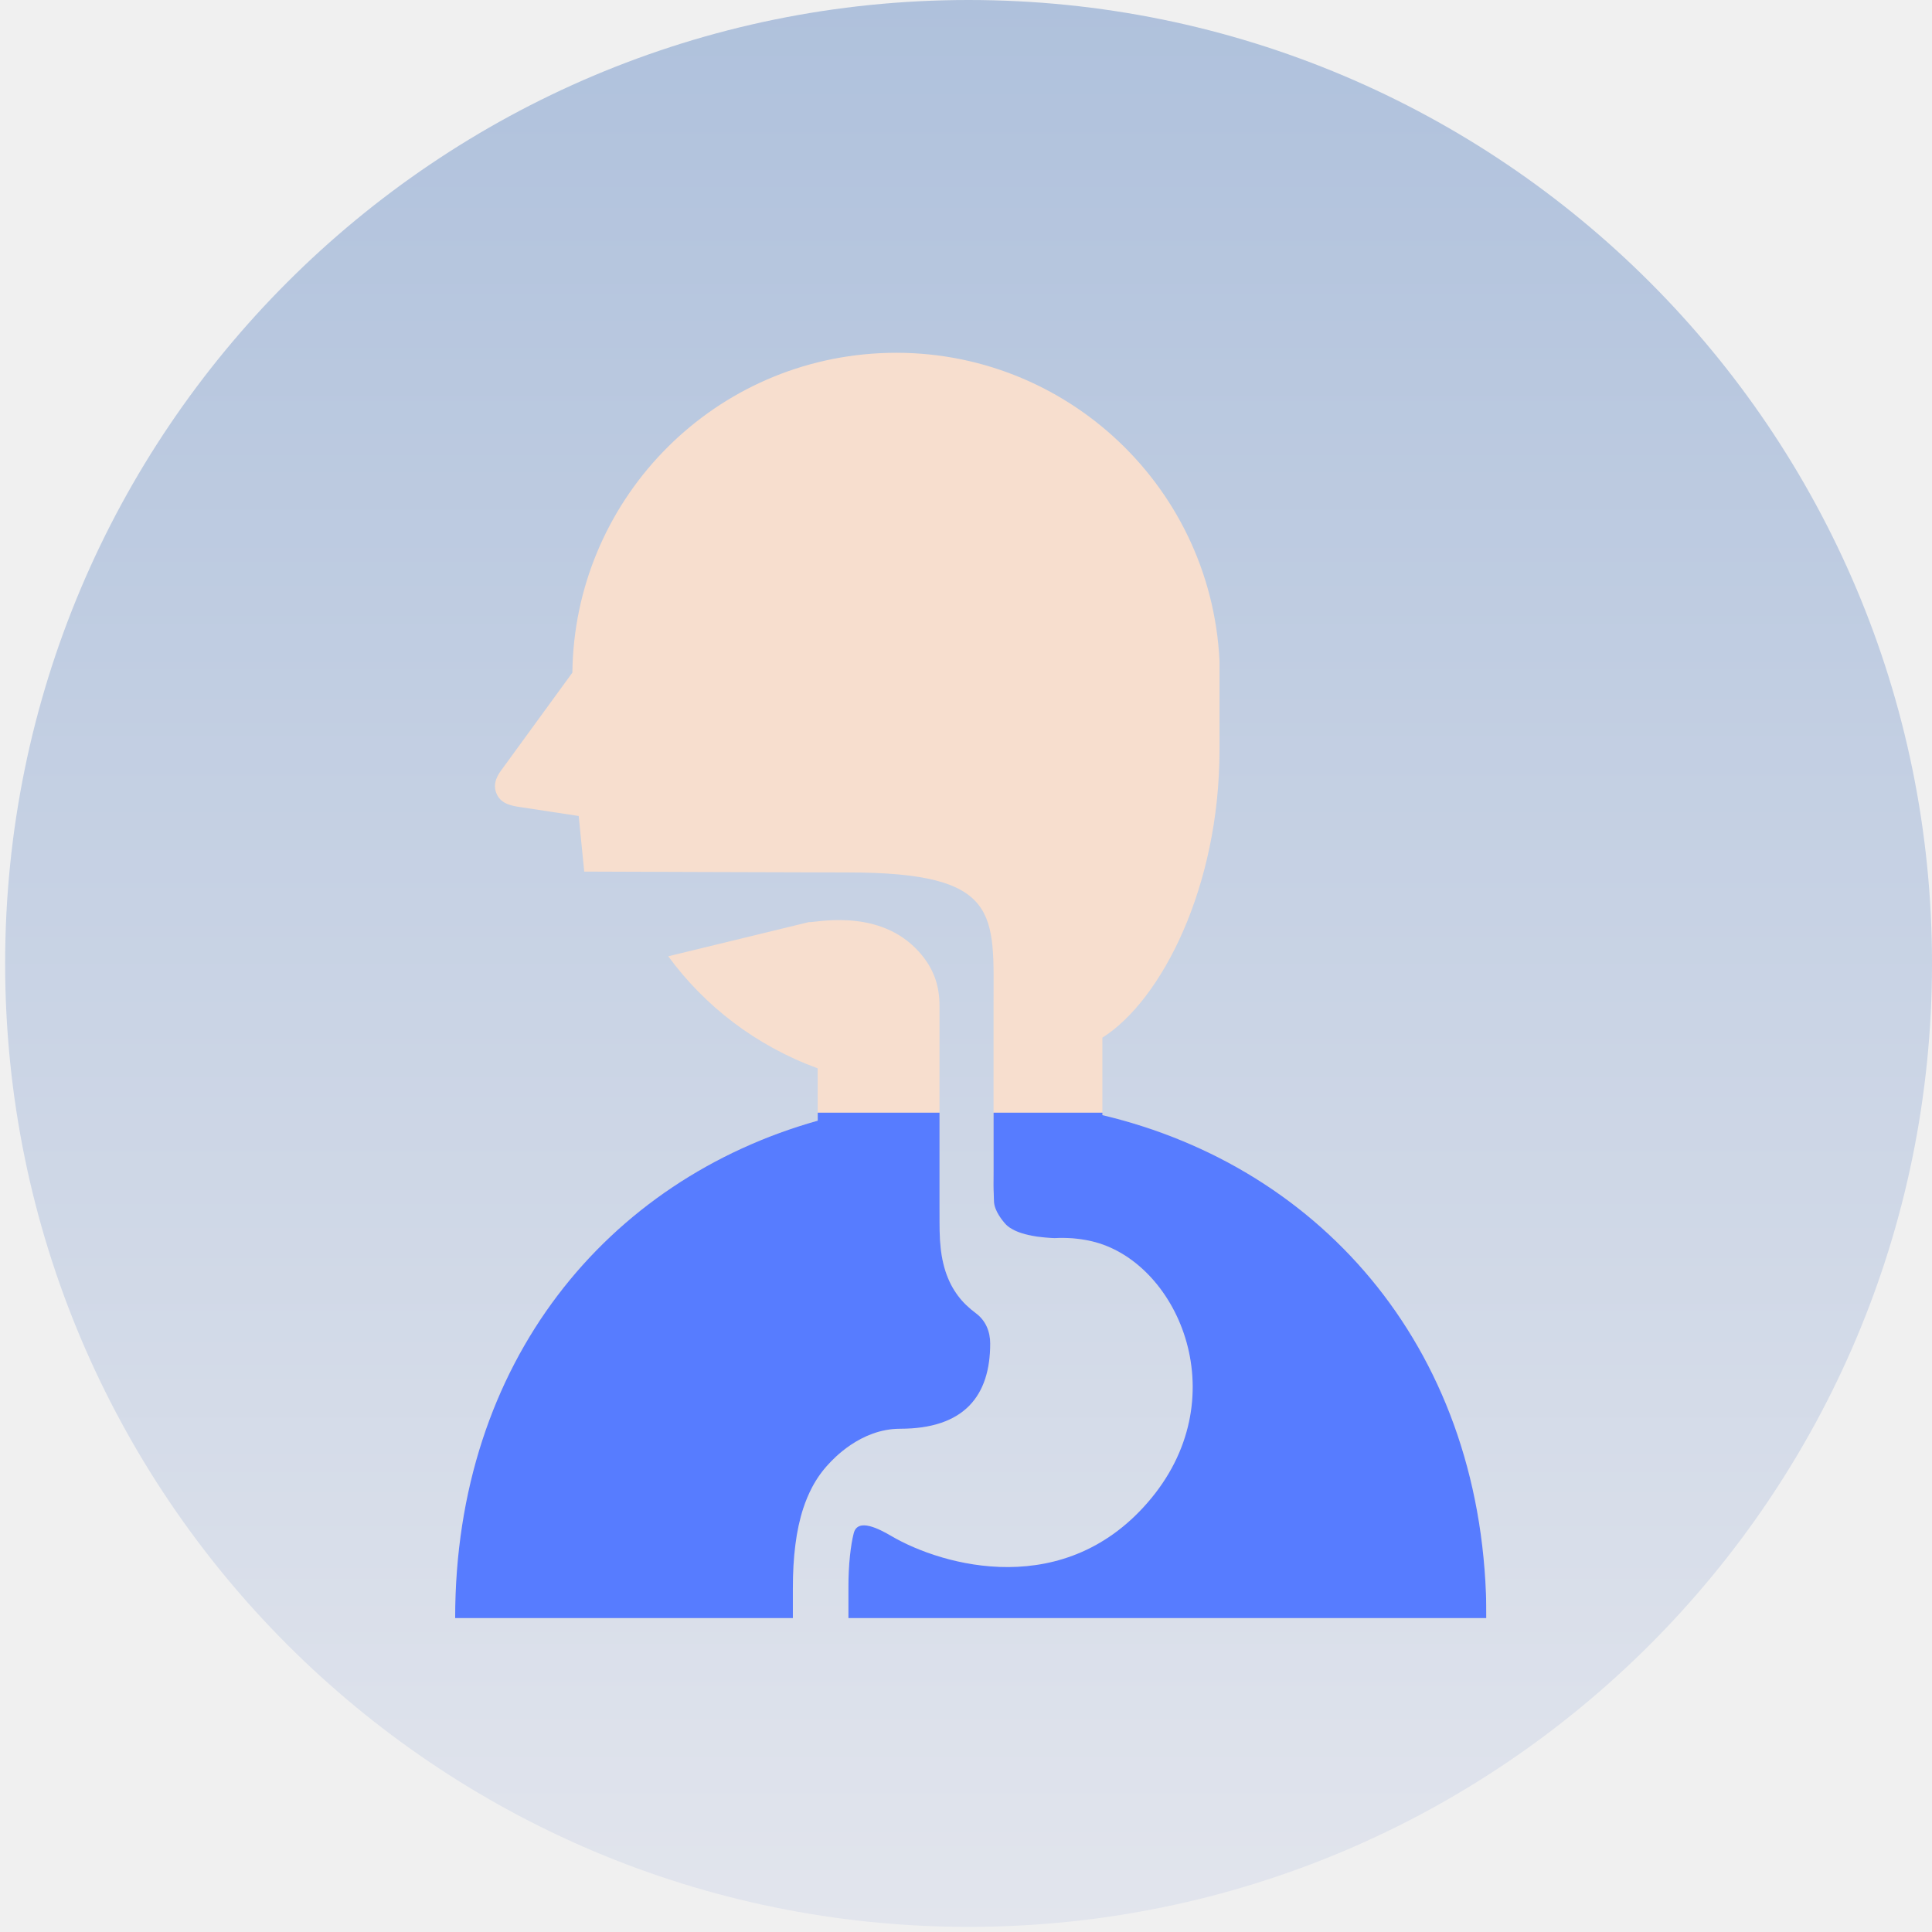
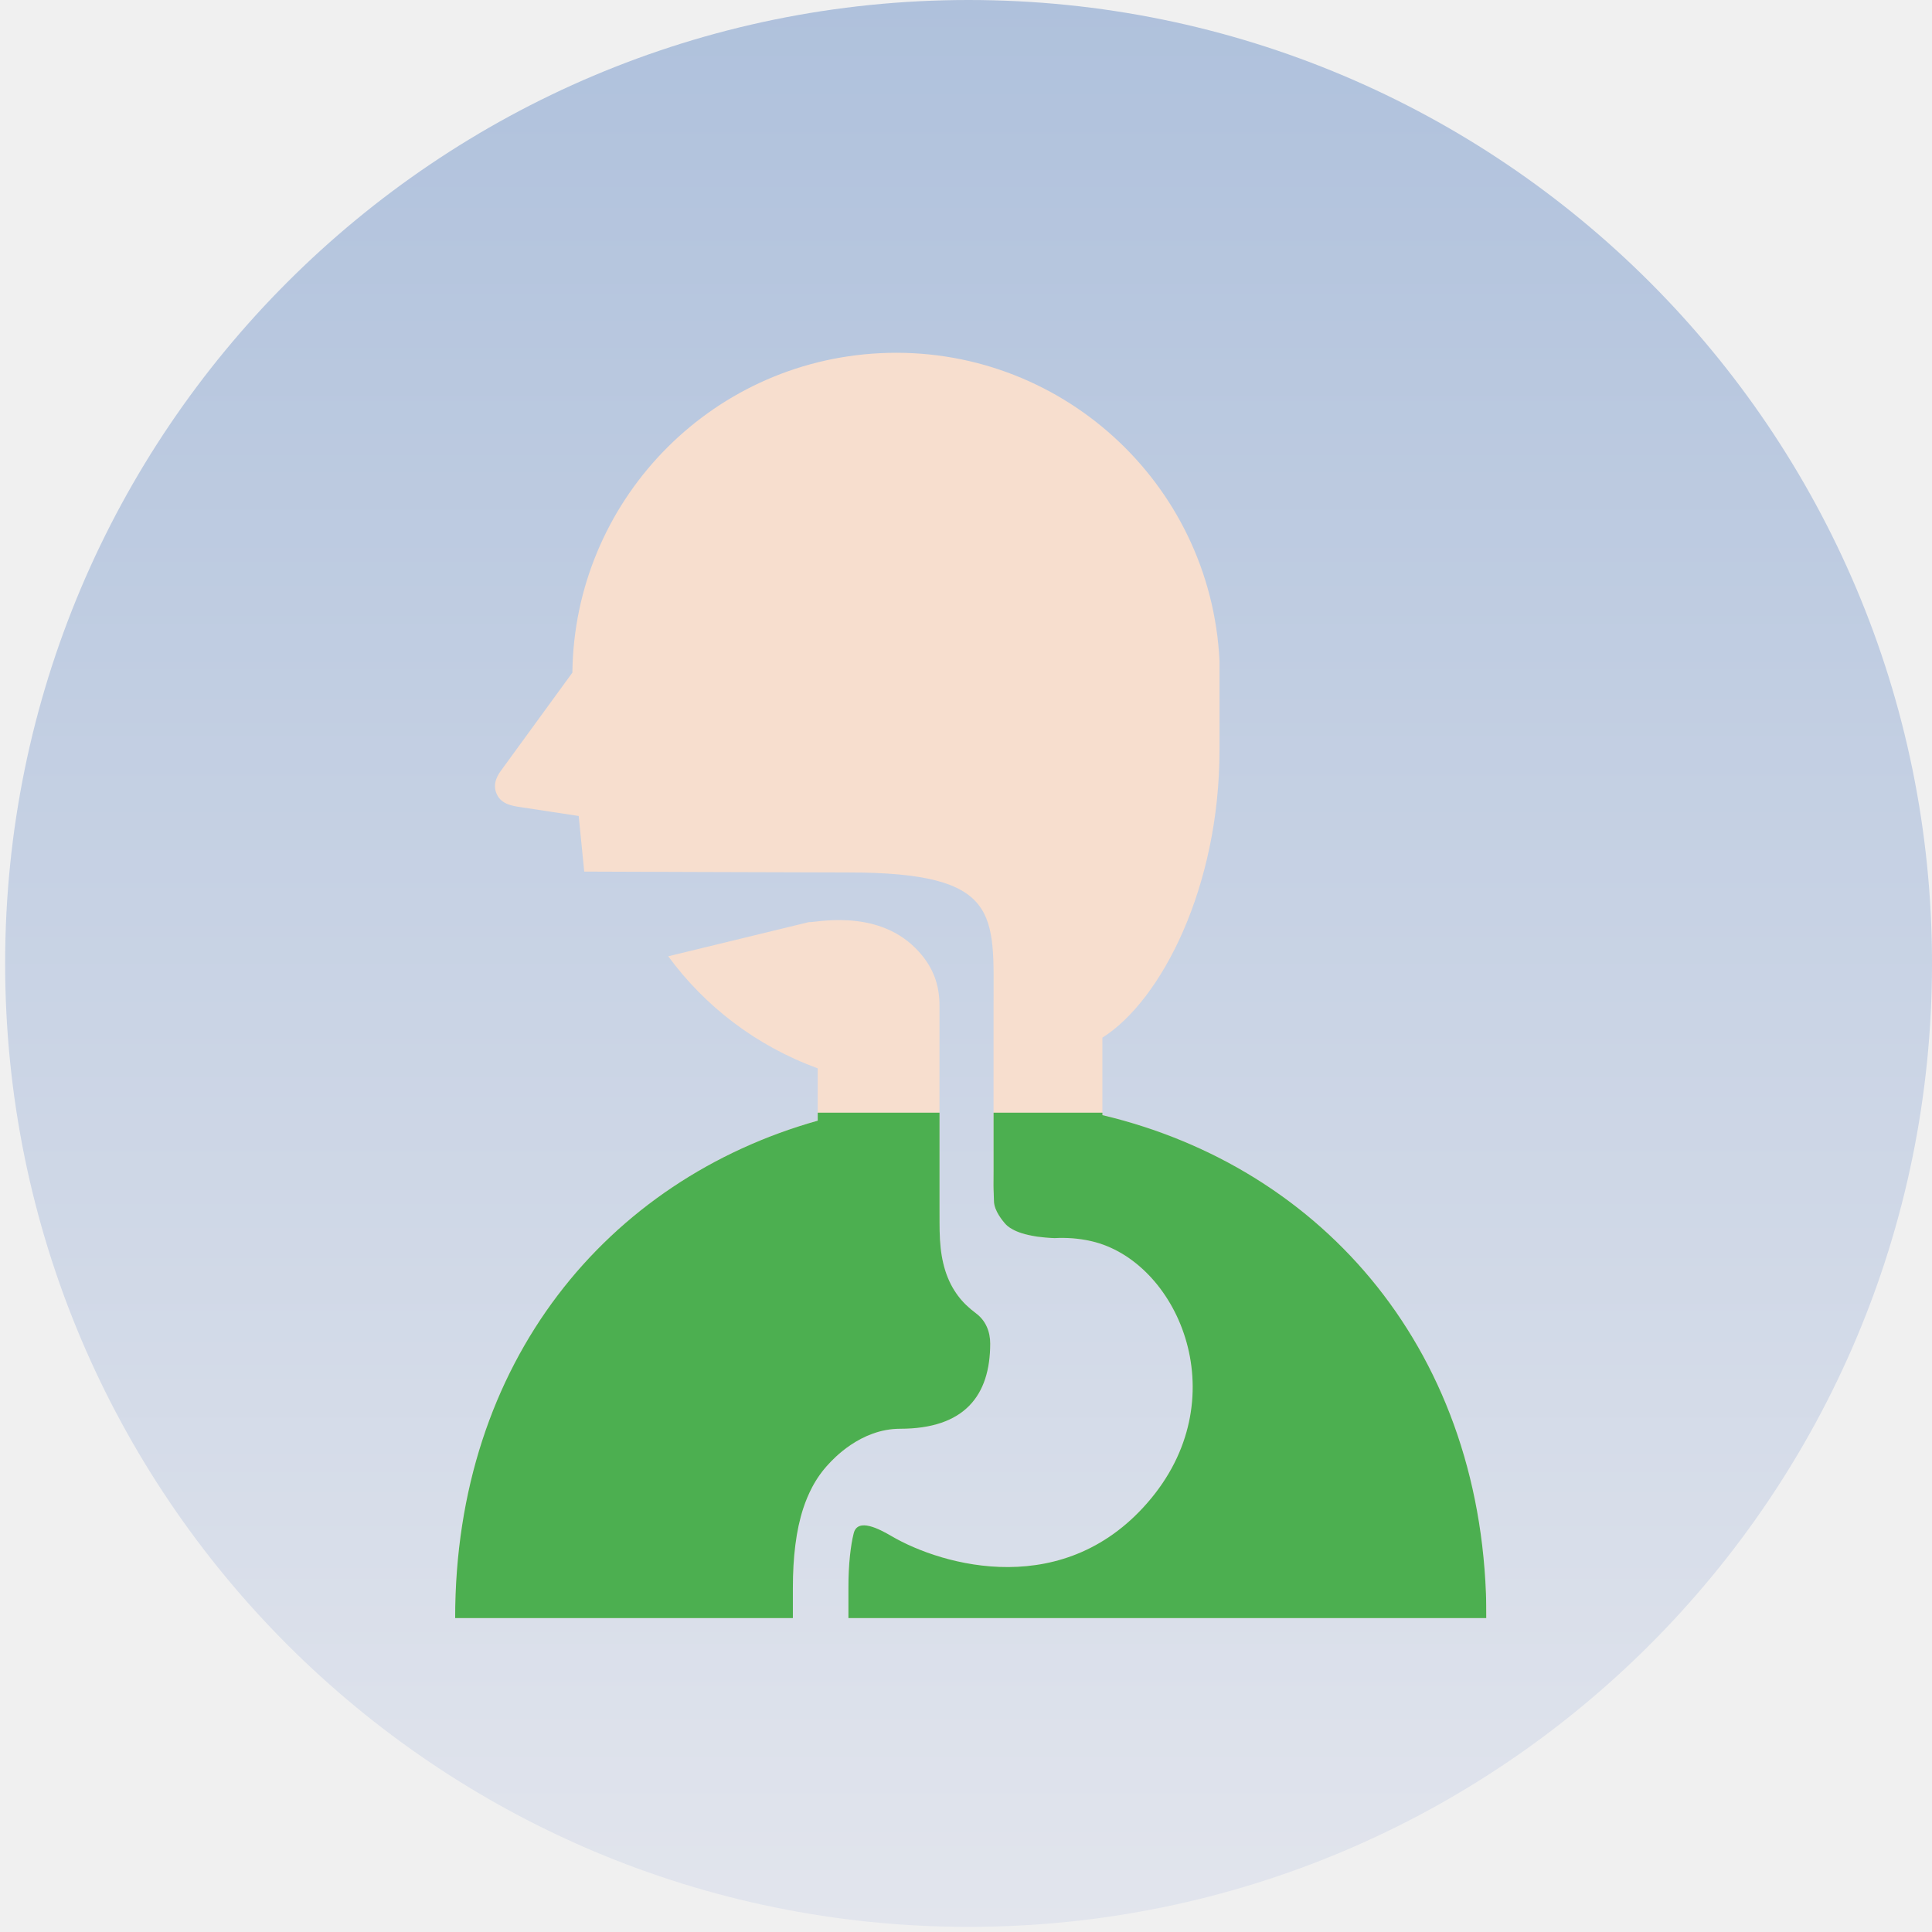
<svg xmlns="http://www.w3.org/2000/svg" width="126" height="126" viewBox="0 0 126 126" fill="none">
  <circle cx="63.168" cy="62.833" r="62.833" fill="url(#paint0_linear_4741_2378)" />
  <path d="M64.577 87.625C64.577 86.856 64.295 86.131 63.646 85.648C63.192 85.31 62.794 84.935 62.482 84.514C62.301 84.273 62.147 84.023 62.016 83.772C61.868 83.48 61.749 83.187 61.656 82.898C61.55 82.565 61.475 82.238 61.419 81.918C61.356 81.553 61.324 81.201 61.301 80.856C61.278 80.465 61.273 80.093 61.273 79.735C61.273 79.405 61.271 79.085 61.271 78.793V78.581V77.108V76.524C61.271 76.524 61.271 68.415 61.271 65.59C61.271 64.252 60.886 63.016 59.702 61.832C57.06 59.191 53.003 60.213 52.762 60.135L43.58 62.366C45.957 65.605 49.281 68.193 53.328 69.674V73.087C39.629 76.939 29.682 88.795 29.682 105.527H42.688H51.707V103.575C51.707 102.55 51.76 101.613 51.87 100.752C51.979 99.888 52.147 99.098 52.384 98.372C52.543 97.889 52.734 97.433 52.958 97.005C53.258 96.433 53.626 95.917 54.054 95.464C54.301 95.204 56.099 93.18 58.703 93.18C62.888 93.18 64.577 91.029 64.577 87.625Z" fill="#F7DECE" />
  <path d="M71.895 72.726V67.674C75.76 65.229 79.533 57.826 79.533 48.914V43.096C78.964 31.447 69.057 22.464 57.407 23.033C46.194 23.582 37.453 32.787 37.329 43.867L32.691 50.233C32.313 50.734 32.132 51.283 32.431 51.86C32.741 52.447 33.393 52.555 33.922 52.636L37.742 53.217L38.102 56.843C38.102 56.843 52.91 56.899 55.3 56.899C65.358 56.899 64.796 59.639 64.796 65.59C64.796 68.415 64.796 76.013 64.796 76.013V76.358C64.796 76.685 64.791 77.002 64.791 77.302C64.791 77.67 64.821 78.015 64.821 78.322C64.821 78.972 65.433 79.664 65.526 79.777C65.579 79.84 65.642 79.901 65.718 79.966C65.803 80.037 65.909 80.107 66.045 80.18C66.199 80.266 66.393 80.349 66.634 80.427C66.912 80.515 67.256 80.593 67.669 80.654C67.992 80.697 68.359 80.732 68.775 80.747C69.523 80.707 70.341 80.754 71.18 80.948C76.73 82.222 80.648 90.936 75.093 97.697C69.535 104.459 61.437 102.114 58.138 100.18C57.34 99.714 55.937 98.969 55.675 99.994C55.567 100.417 55.491 100.905 55.431 101.454C55.365 102.082 55.327 102.787 55.33 103.575V105.526H81.464H96.939C96.939 88.231 86.309 76.146 71.895 72.726Z" fill="#F7DECE" />
  <mask id="mask0_4741_2378" style="mask-type:alpha" maskUnits="userSpaceOnUse" x="29" y="23" width="68" height="83">
    <path d="M64.579 87.625C64.579 86.856 64.297 86.131 63.648 85.648C63.194 85.31 62.797 84.935 62.484 84.514C62.303 84.273 62.149 84.023 62.018 83.772C61.87 83.48 61.751 83.187 61.658 82.898C61.552 82.565 61.477 82.238 61.421 81.918C61.358 81.553 61.326 81.201 61.303 80.856C61.28 80.465 61.275 80.093 61.275 79.735C61.275 79.405 61.273 79.085 61.273 78.793V78.581V77.108V76.524C61.273 76.524 61.273 68.415 61.273 65.59C61.273 64.252 60.887 63.016 59.704 61.832C57.062 59.191 53.005 60.213 52.764 60.135L43.582 62.366C45.959 65.605 49.283 68.193 53.33 69.674V73.087C39.631 76.939 29.684 88.795 29.684 105.527H42.69H51.709V103.575C51.709 102.55 51.761 101.613 51.872 100.752C51.981 99.888 52.149 99.098 52.386 98.372C52.545 97.889 52.736 97.433 52.96 97.005C53.26 96.433 53.628 95.917 54.056 95.464C54.303 95.204 56.101 93.18 58.705 93.18C62.89 93.18 64.579 91.029 64.579 87.625Z" fill="white" />
    <path d="M71.897 72.726V67.674C75.762 65.229 79.535 57.826 79.535 48.914V43.096C78.966 31.447 69.059 22.464 57.41 23.033C46.196 23.582 37.455 32.787 37.331 43.867L32.693 50.233C32.315 50.734 32.134 51.283 32.433 51.86C32.743 52.447 33.395 52.555 33.924 52.636L37.744 53.217L38.104 56.843C38.104 56.843 52.912 56.899 55.302 56.899C65.359 56.899 64.798 59.639 64.798 65.59C64.798 68.415 64.798 76.013 64.798 76.013V76.358C64.798 76.685 64.793 77.002 64.793 77.302C64.793 77.67 64.823 78.015 64.823 78.322C64.823 78.972 65.435 79.664 65.528 79.777C65.581 79.84 65.644 79.901 65.72 79.966C65.805 80.037 65.911 80.107 66.047 80.18C66.201 80.266 66.395 80.349 66.636 80.427C66.913 80.515 67.258 80.593 67.671 80.654C67.994 80.697 68.361 80.732 68.777 80.747C69.525 80.707 70.343 80.754 71.182 80.948C76.732 82.222 80.65 90.936 75.095 97.697C69.537 104.459 61.439 102.114 58.14 100.18C57.342 99.714 55.939 98.969 55.677 99.994C55.569 100.417 55.493 100.905 55.433 101.454C55.367 102.082 55.329 102.787 55.332 103.575V105.526H81.466H96.941C96.941 88.231 86.311 76.146 71.897 72.726Z" fill="#F7DECE" />
  </mask>
  <g mask="url(#mask0_4741_2378)">
-     <rect x="29.684" y="72.566" width="67.257" height="33.629" fill="#577CFF" />
+     <rect x="29.684" y="72.566" width="67.257" height="33.629" fill="#4CAF50" />
  </g>
  <defs>
    <linearGradient id="paint0_linear_4741_2378" x1="63.168" y1="0" x2="63.168" y2="125.665" gradientUnits="userSpaceOnUse">
      <stop stop-color="#AFC1DC" />
      <stop offset="1" stop-color="#E2E5ED" />
    </linearGradient>
  </defs>
</svg>
